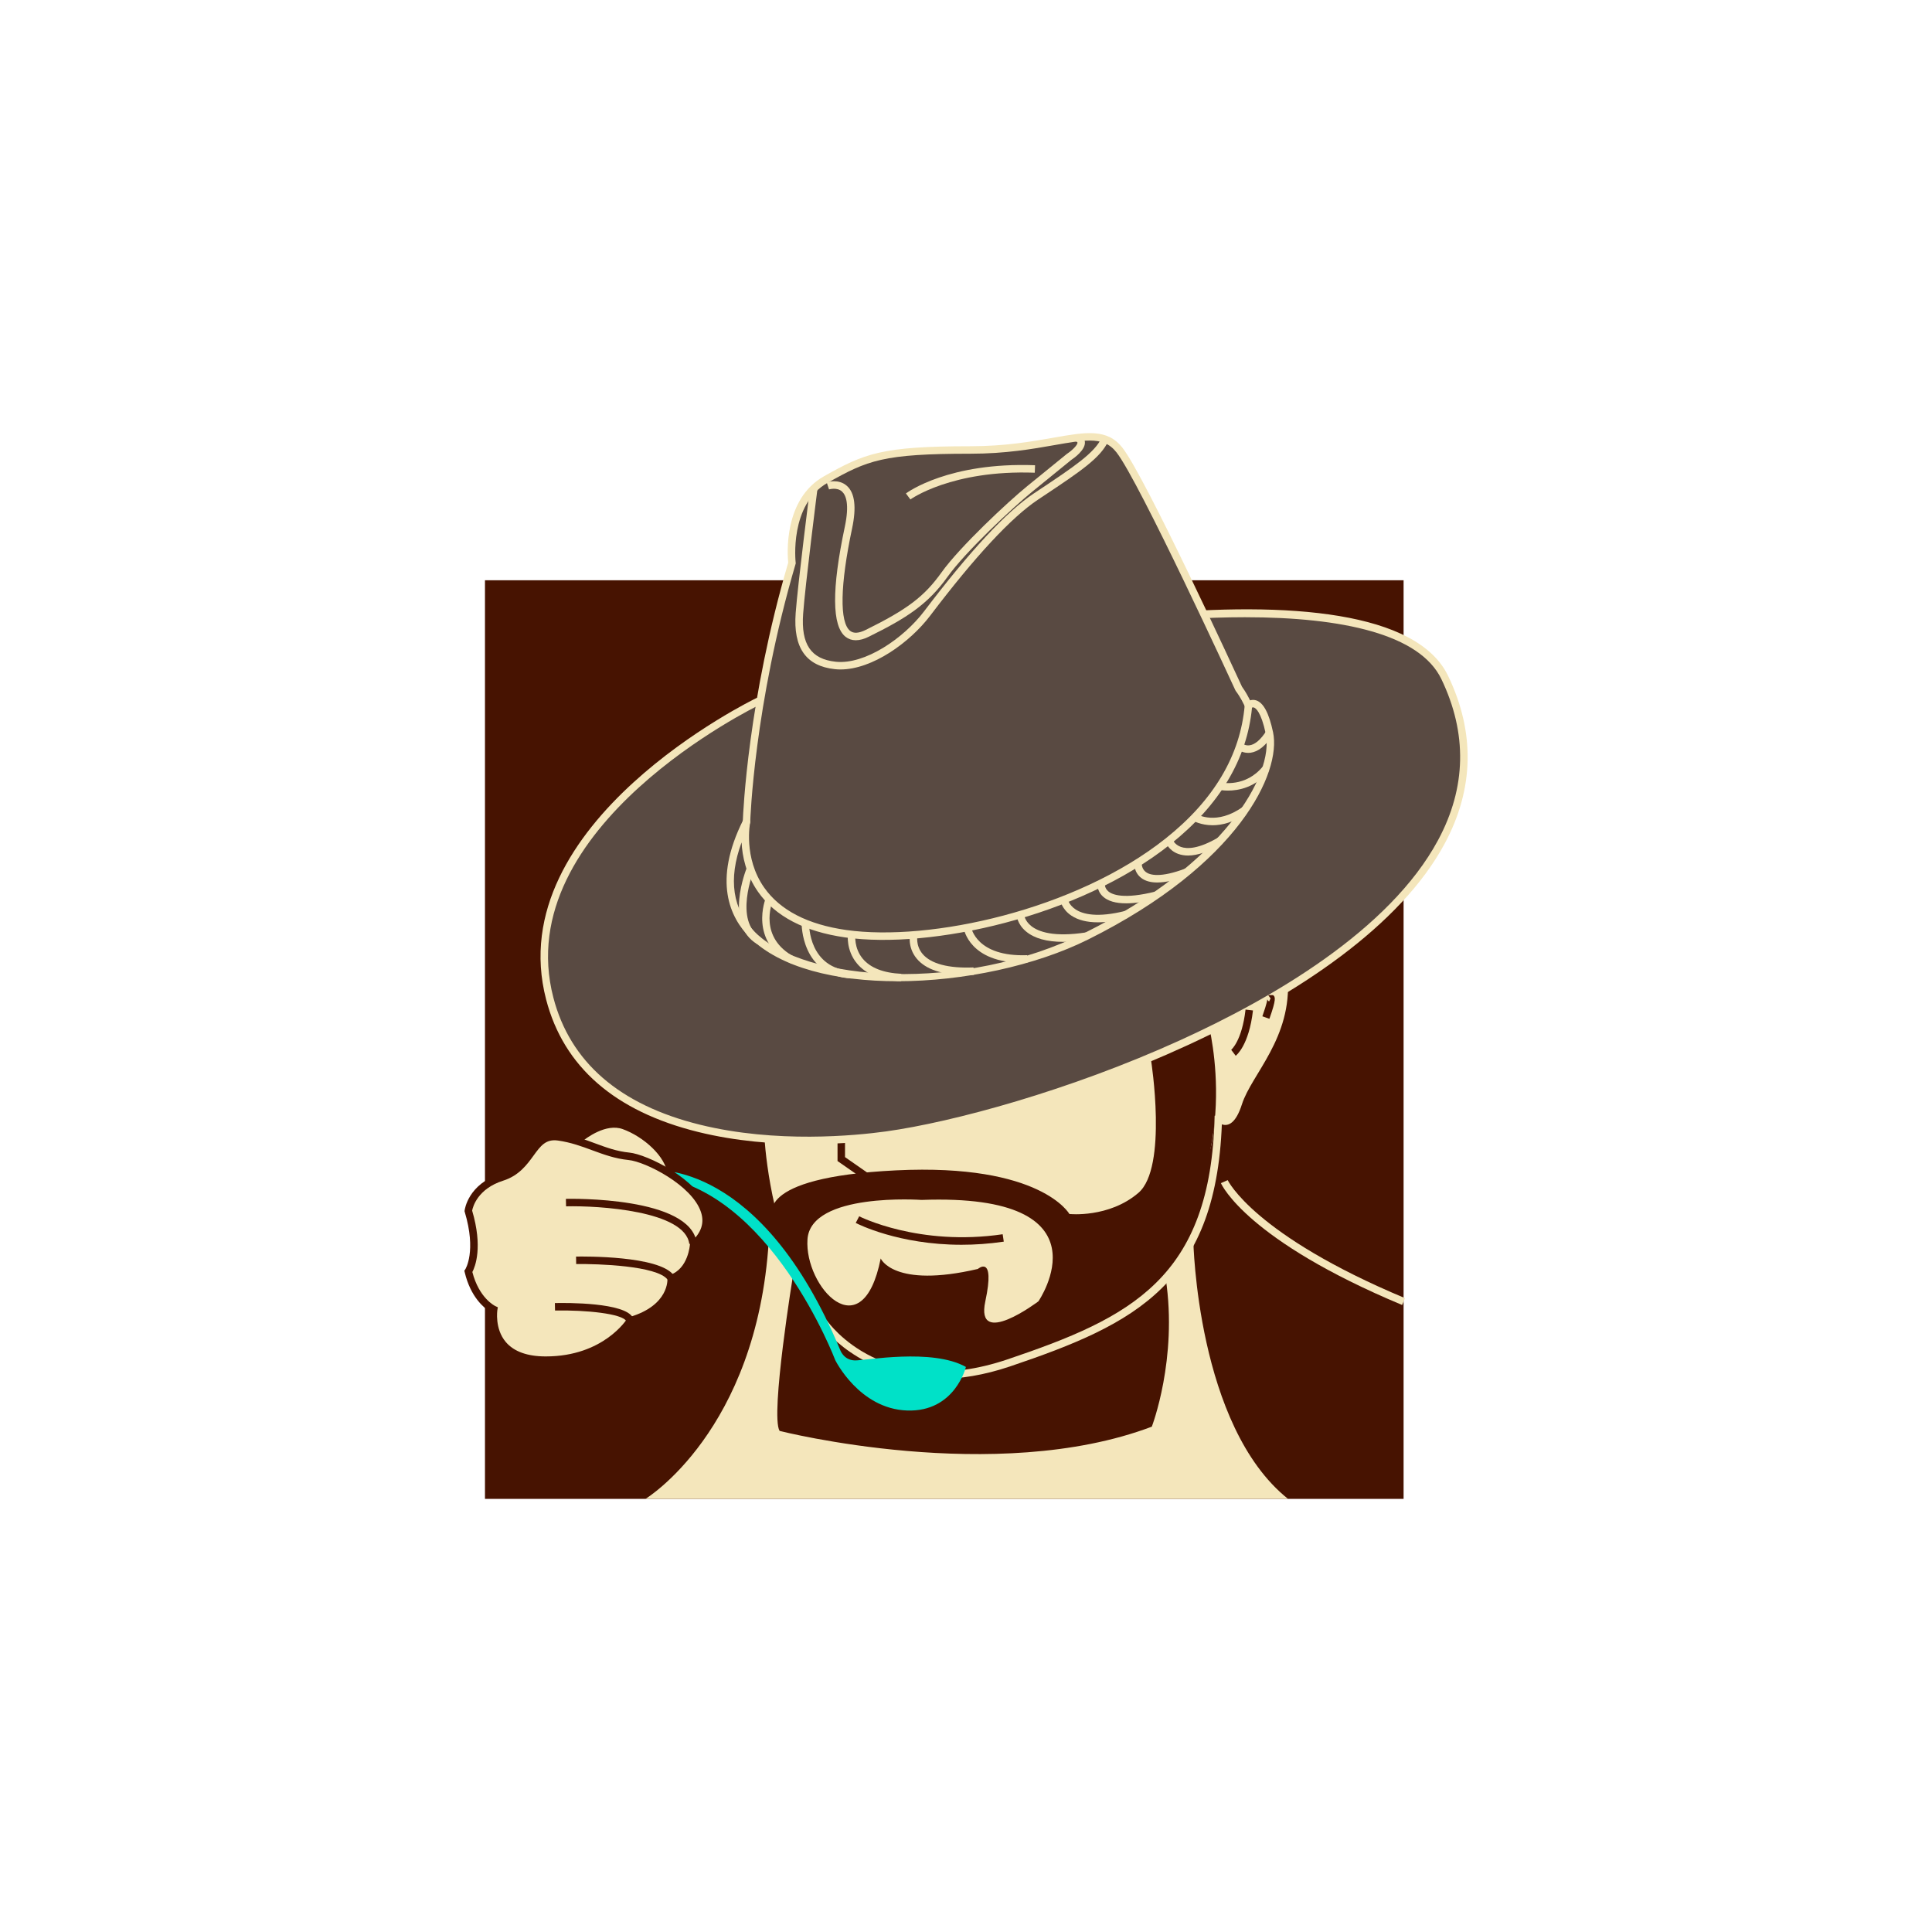
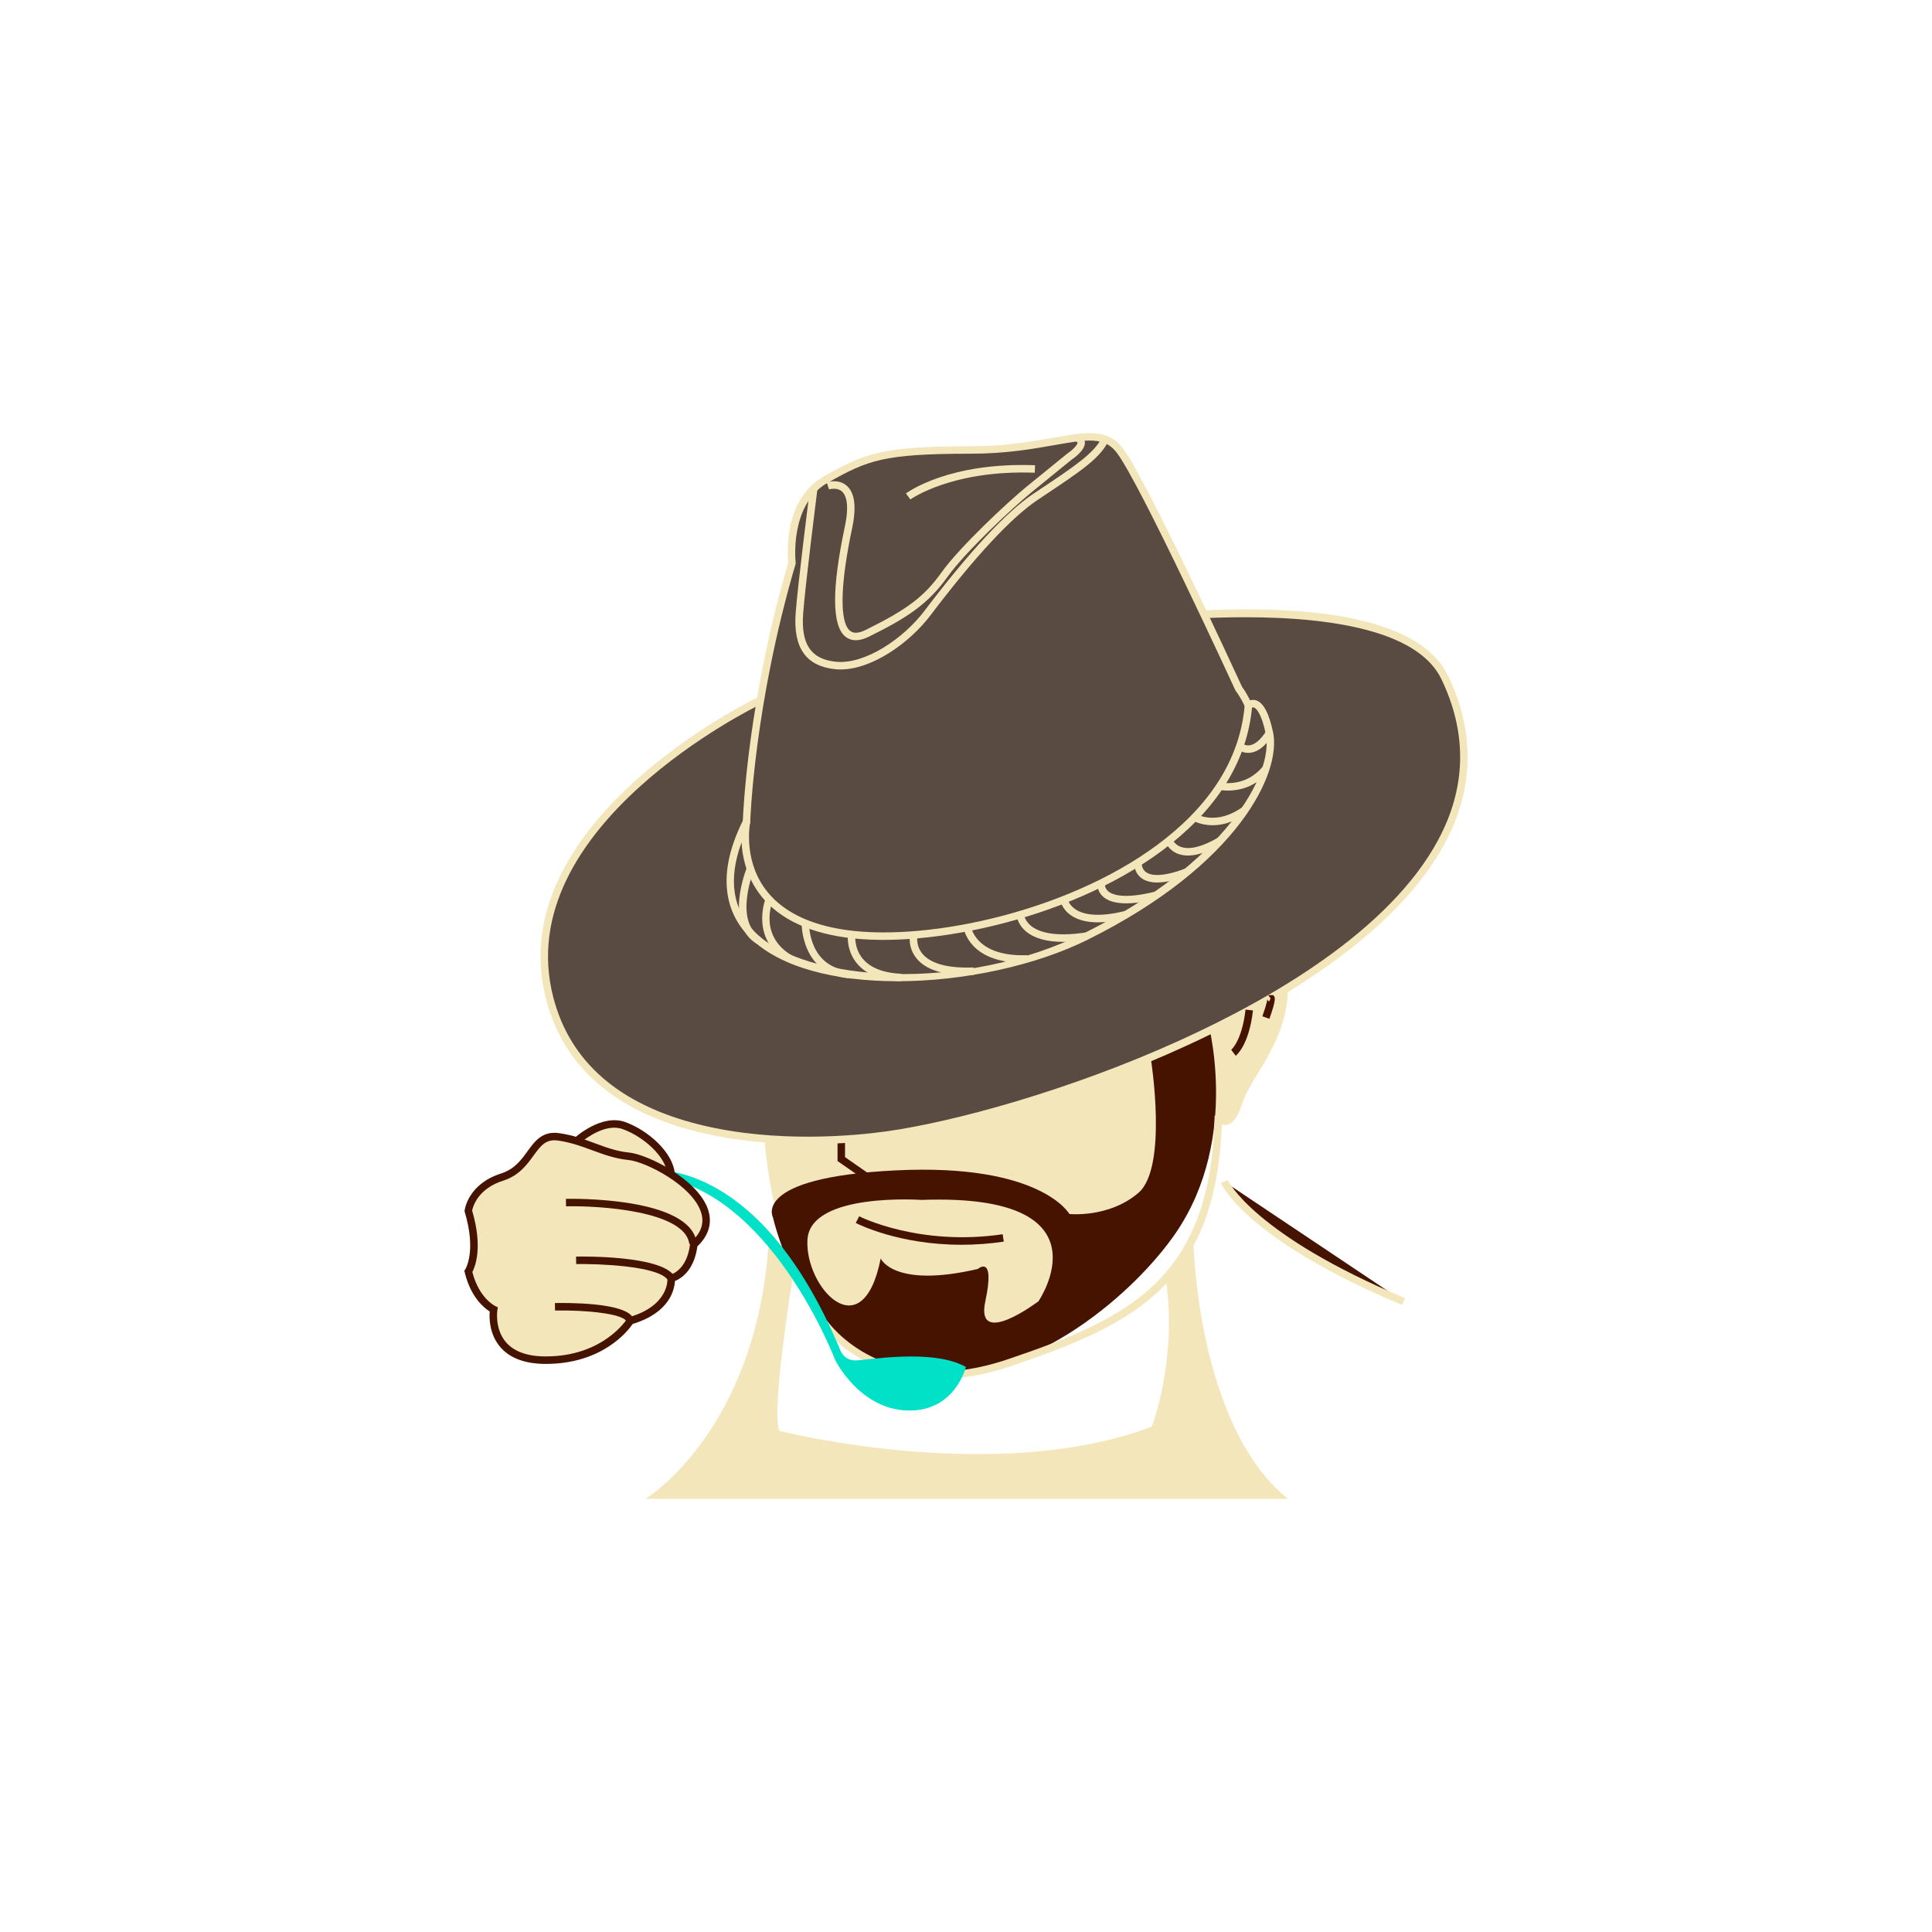
<svg xmlns="http://www.w3.org/2000/svg" version="1.1" id="Layer_1" x="0px" y="0px" width="648px" height="648px" viewBox="0 0 648 648" style="enable-background:new 0 0 648 648;" xml:space="preserve">
  <style type="text/css">
	.st0{fill:#F4E6BB;}
	.st1{fill:#471301;}
	.st2{fill:#594A42;}
	.st3{fill:#00E1C8;}
</style>
  <g>
-     <rect x="162.66" y="194.62" class="st1" width="308.11" height="308.11" />
    <path class="st0" d="M256.18,377.9c0,0,1.95,85.1,60.53,79.83c58.57-5.27,95.83-68.36,89.68-83.48c0,0,6.05,9.01,10.16-3.87   c3.22-10.09,16.85-22.19,15.35-42.55c-2.36-32.12-105.34-11.81-105.34-11.81S225.48,333.97,256.18,377.9z" />
    <g>
      <polygon class="st1" points="292.31,397.35 280.91,389.42 280.91,365.14 283.42,365.14 283.42,388.1 293.74,395.29   " />
    </g>
    <path class="st1" d="M404.74,341.05c0,0-17.71-10.86-18.66,14.64c0,0,5.67,35.9-4.25,44.4c-9.92,8.5-23.15,7.09-23.15,7.09   s-9.45-17.01-58.1-14.64s-41.33,15.77-41.33,15.77s11.39,50.99,49.75,53.28c38.35,2.28,72.44-29.22,85.27-47.92   C416.55,381.2,404.74,341.05,404.74,341.05z M348.29,436.47c0,0-21.26,16.06-17.81,0c3.44-16.06-2.5-10.86-2.5-10.86   c-28.34,6.61-32.59-3.52-32.59-3.52c-6.14,30.96-25.62,9.47-24.56-6.4c1.06-15.87,38.26-13.23,38.26-13.23   C373.33,400.1,348.29,436.47,348.29,436.47z" />
    <g>
      <path class="st1" d="M322.49,417.5c-21.05,0-34.78-6.96-35.47-7.32l1.15-2.23c0.2,0.1,20.09,10.16,48.13,6.02l0.37,2.48    C331.66,417.19,326.91,417.5,322.49,417.5z" />
    </g>
    <g>
      <path class="st2" d="M484.57,227.21c-19.33-40.21-164.02-15.98-230.28,8.03c0,0-85.29,40.57-69.91,99.67    c13.23,50.83,82.72,49.99,112.9,45.82C357.25,372.44,525.9,313.18,484.57,227.21z" />
      <path class="st0" d="M270.91,383.76c-11.12,0-24.05-0.96-36.73-4.09c-27.97-6.9-45.13-21.85-51.01-44.44    c-15.46-59.42,69.72-100.71,70.58-101.12c60.06-21.77,211.26-50.48,231.94-7.44c9.11,18.95,8.74,37.88-1.12,56.25    c-29.62,55.19-138.25,92.3-187.12,99.06C292.15,382.71,282.52,383.76,270.91,383.76z M417.55,207.02    c-51.81,0-121.16,14.31-162.83,29.41c-0.73,0.35-84.06,40.76-69.12,98.17c5.63,21.63,22.17,35.98,49.18,42.63    c25.5,6.29,52.09,3.67,62.33,2.26c22.5-3.11,61.79-13.79,98.84-30.65c30.42-13.84,70.1-36.71,86.41-67.1    c9.46-17.62,9.82-35.78,1.08-53.97l0,0C476.24,212.78,450.42,207.02,417.55,207.02z" />
    </g>
    <g>
      <path class="st2" d="M250.38,275.63c0,0,1.08-38.62,15.25-86.8c0,0-2.48-20.19,11.34-27.99s19.49-9.92,48.54-9.92    s42.16-9.92,49.95,0s40.03,80.07,40.03,80.07s13.46,17.01,0,35.43c-13.46,18.42-49.95,45.35-69.44,47.47    S231.23,334.44,250.38,275.63z" />
      <path class="st0" d="M297.96,319.5c-18.49,0-36.99-2.94-45.86-13.56c-6.13-7.34-7.13-17.62-2.96-30.53    c0.11-2.96,1.74-40.7,15.23-86.69c-0.26-2.56-1.68-21.26,11.99-28.97c13.58-7.66,19.3-10.08,49.15-10.08    c11.58,0,20.58-1.59,27.8-2.86c10.85-1.91,18.02-3.17,23.14,3.34c7.71,9.81,38.16,75.92,40.13,80.19    c1.24,1.67,13.16,18.7-0.07,36.81c-13.98,19.12-50.59,45.83-70.31,47.98c-1.71,0.19-4.01,0.5-6.77,0.88    C329.64,317.35,313.8,319.5,297.96,319.5z M365.51,147.76c-3.14,0-6.97,0.68-11.77,1.52c-7.32,1.29-16.44,2.9-28.24,2.9    c-29.32,0-34.49,2.18-47.92,9.76c-12.91,7.28-10.73,26.55-10.71,26.74l0.03,0.26l-0.07,0.25c-13.96,47.46-15.19,86.09-15.2,86.48    l-0.06,0.35c-3.95,12.12-3.12,21.64,2.45,28.31c15.57,18.66,64.27,12.03,85.06,9.2c2.78-0.38,5.11-0.69,6.83-0.88    c18.81-2.05,55.16-28.63,68.56-46.96c12.72-17.41,0.55-33.24,0.03-33.91l-0.15-0.25c-0.32-0.7-32.26-70.12-39.88-79.81    C372.16,148.77,369.35,147.76,365.51,147.76z" />
    </g>
    <g>
      <path class="st0" d="M281.91,224.54c-0.64,0-1.26-0.03-1.88-0.1c-9.71-1.03-14.02-7.18-13.16-18.8c0.7-9.59,4.77-41.58,4.81-41.9    l2.49,0.32c-0.04,0.32-4.1,32.24-4.79,41.77c-0.75,10.27,2.62,15.24,10.92,16.12c9.78,1.04,22.75-7.82,29.69-16.97    c15.23-20.09,27.6-33.38,36.8-39.51l1.88-1.25c11.25-7.49,18.68-12.44,20.79-17.4l2.31,0.98c-2.4,5.66-9.67,10.49-21.71,18.51    l-1.88,1.25c-8.96,5.97-21.13,19.07-36.19,38.94C305.13,215.53,292.57,224.54,281.91,224.54z" />
    </g>
    <g>
      <path class="st0" d="M305.35,167.52l-1.5-2.02c0.58-0.43,14.46-10.54,43.31-9.46l-0.09,2.51    C319.24,157.53,305.48,167.42,305.35,167.52z" />
    </g>
    <g>
      <path class="st0" d="M287.03,214.74c-1.29,0-2.43-0.38-3.4-1.14c-4.62-3.59-4.71-16-0.28-36.9c1.62-7.63,0.38-10.65-0.95-11.85    c-1.69-1.52-4.32-0.7-4.34-0.7l-0.79-2.38c0.16-0.06,4-1.3,6.79,1.2c2.66,2.37,3.24,7.17,1.74,14.25    c-4.04,19.03-4.27,31.57-0.64,34.39c1.18,0.92,2.89,0.81,5.24-0.35c13.93-6.88,19.63-11.2,25.39-19.27    c6.13-8.58,22.21-23.62,28.75-28.94l13.28-10.8c1.79-1.18,3.63-3.01,3.57-3.79c-0.01-0.18-0.34-0.38-0.64-0.52l1.02-2.29    c1.64,0.73,2.05,1.82,2.11,2.61c0.22,2.72-3.79,5.48-4.59,6.01l-13.18,10.73c-6.45,5.25-22.29,20.05-28.29,28.45    c-6.63,9.28-13.77,13.86-26.33,20.06C289.87,214.33,288.37,214.74,287.03,214.74z" />
    </g>
    <g>
      <path class="st1" d="M410.65,396.32c0,0,8.16,18.49,60.12,40.22" />
      <path class="st0" d="M470.28,437.7c-51.83-21.67-60.44-40.1-60.78-40.87l2.29-1.01l-1.15,0.51l1.14-0.51    c0.08,0.18,8.8,18.39,59.46,39.58L470.28,437.7z" />
    </g>
    <g>
      <path class="st2" d="M250.38,275.63c0,0-6.71,31.88,33.32,37.55s130.12-19.18,135.03-76.55c0,0,4.2-4.23,7.03,9.23    c2.83,13.46-12.4,43.73-61.29,68.1C315.58,338.34,221.31,333.73,250.38,275.63z" />
      <path class="st0" d="M300.98,329.11c-20.55,0-39.32-4.47-49.49-14.66c-6.67-6.68-12.47-18.93-2.24-39.39    c0.28-0.56,0.95-0.82,1.53-0.62c0.6,0.21,0.95,0.82,0.82,1.44c-0.02,0.12-2.34,11.78,4.71,21.82c5.35,7.61,14.62,12.4,27.56,14.23    c27.99,3.96,76.89-6.66,107.13-30.74c16.13-12.84,25.04-27.88,26.48-44.67c0.02-0.29,0.15-0.57,0.36-0.78    c0.53-0.54,1.85-1.32,3.4-0.86c2.5,0.74,4.38,4.25,5.75,10.72c2.85,13.51-11.46,44.32-61.96,69.48    C347.32,323.92,323.12,329.11,300.98,329.11z M248.73,282.54c-4.57,12.42-3.06,22.54,4.54,30.14    c16.7,16.73,69.78,20.53,110.65,0.16c46.61-23.23,63.51-53,60.62-66.72c-1.58-7.51-3.45-8.65-3.98-8.82    c-0.24-0.08-0.46-0.04-0.63,0.03c-1.65,17.27-10.86,32.69-27.36,45.83c-30.76,24.49-80.54,35.29-109.04,31.26    c-13.67-1.94-23.52-7.08-29.28-15.3C250.18,293.32,248.96,287.14,248.73,282.54z" />
    </g>
    <g>
      <path class="st1" d="M414.46,354.11l-1.51-2c0.04-0.03,3.59-2.95,4.81-13.49l2.49,0.29C418.89,350.7,414.64,353.97,414.46,354.11z" />
    </g>
    <g>
      <path class="st1" d="M425.76,341.71l-2.36-0.84c1.66-4.69,1.67-5.67,1.66-5.76c0.01,0.16,0.17,0.57,0.61,0.78l0.49-1.03l-0.81-1.1    l1.63,0C427.76,334.34,428.13,335.04,425.76,341.71z" />
    </g>
    <g>
      <path class="st0" d="M253.95,316.65c-11.12-6.59-3.73-24.98-3.41-25.76l2.32,0.95c-0.07,0.17-6.9,17.16,2.36,22.65L253.95,316.65z" />
    </g>
    <g>
      <path class="st0" d="M265.52,323.28c-14.56-7.52-8.74-21.91-8.68-22.05l2.32,0.97c-0.21,0.5-4.96,12.42,7.52,18.86L265.52,323.28z" />
    </g>
    <g>
      <path class="st0" d="M285.57,328.2c-16.91-0.99-16.7-18.37-16.7-18.55l2.51,0.06c-0.01,0.62-0.14,15.14,14.33,15.99L285.57,328.2z" />
    </g>
    <g>
      <path class="st0" d="M302.18,329.13c-6.76-0.33-11.72-2.34-14.75-5.98c-3.71-4.46-3.06-9.66-3.03-9.88l2.49,0.33    c-0.01,0.04-0.52,4.38,2.49,7.97c2.57,3.06,6.91,4.76,12.92,5.05L302.18,329.13z" />
    </g>
    <g>
      <path class="st0" d="M324.21,327.03c-8.08,0-13.71-1.85-16.75-5.52c-3.19-3.84-2.23-8.18-2.19-8.36l2.45,0.56l-1.22-0.28    l1.23,0.28c-0.03,0.14-0.7,3.37,1.7,6.24c2.78,3.31,8.69,4.88,17.1,4.53l0.1,2.51C325.8,327.01,324.99,327.03,324.21,327.03z" />
    </g>
    <g>
      <path class="st0" d="M343.02,322.91c-17.79,0-19.75-11.18-19.82-11.67l2.48-0.4c0.07,0.41,1.85,10.15,18.85,9.53l0.09,2.51    C344.07,322.9,343.54,322.91,343.02,322.91z" />
    </g>
    <g>
      <path class="st0" d="M356.59,315.9c-5.46,0-9.62-1.15-12.4-3.44c-3.08-2.53-3.23-5.55-3.24-5.68l2.51-0.1l-1.25,0.05l1.25-0.06    c0.01,0.08,0.16,2.11,2.4,3.91c2.38,1.91,7.51,3.84,18.43,2.15l0.38,2.48C361.72,315.67,359.02,315.9,356.59,315.9z" />
    </g>
    <g>
      <path class="st0" d="M368.19,309.35c-3.64,0-6.6-0.75-8.85-2.25c-3.23-2.15-3.71-5.08-3.72-5.2l2.48-0.39    c0.01,0.08,0.38,2.04,2.71,3.55c2.35,1.53,7.14,2.85,16.66,0.45l0.61,2.43C374.36,308.88,371.07,309.35,368.19,309.35z" />
    </g>
    <g>
      <path class="st0" d="M377.71,302.98c-3.5,0-6.1-0.75-7.76-2.26c-2.23-2.02-1.87-4.58-1.86-4.69l2.48,0.37l-1.24-0.18l1.24,0.17    c0,0.06-0.15,1.42,1.1,2.52c1.35,1.19,5.22,2.79,15.93,0.11l0.61,2.43C384.1,302.47,380.6,302.98,377.71,302.98z" />
    </g>
    <g>
      <path class="st0" d="M388.13,295.99c-2.23,0-4.01-0.5-5.34-1.51c-2.63-2-2.37-5.14-2.36-5.27l2.5,0.23l-1.25-0.12l1.25,0.11    c0,0.08-0.12,1.93,1.41,3.07c1.28,0.96,4.72,2.06,13.41-1.25l0.89,2.35C394.45,295.2,390.94,295.99,388.13,295.99z" />
    </g>
    <g>
      <path class="st0" d="M398.47,286.95c-1.2,0-2.31-0.19-3.32-0.56c-3.26-1.2-4.22-3.93-4.26-4.04l2.37-0.83    c0.03,0.07,0.67,1.77,2.82,2.54c2.03,0.72,5.86,0.76,12.59-3.2l1.27,2.16C405.5,285.64,401.66,286.95,398.47,286.95z" />
    </g>
    <g>
      <path class="st0" d="M406.71,276.79c-3.97,0-6.49-1.49-6.67-1.6l1.3-2.14c0.27,0.16,6.71,3.87,15.48-2.41l1.46,2.04    C413.81,275.87,409.81,276.79,406.71,276.79z" />
    </g>
    <g>
      <path class="st0" d="M411.86,265.17c-1.73,0-2.88-0.25-3.01-0.28l0.55-2.45c0.34,0.08,8.42,1.75,14.21-5.43l1.96,1.58    C421.04,264.19,415.3,265.17,411.86,265.17z" />
    </g>
    <g>
      <path class="st0" d="M418.65,252.52c-2.21,0-3.62-1.25-3.69-1.31l1.69-1.86l-0.84,0.93l0.83-0.94c0.04,0.04,1.03,0.86,2.52,0.63    c1.8-0.26,3.72-1.92,5.54-4.77l2.11,1.35c-2.28,3.58-4.76,5.57-7.37,5.92C419.17,252.5,418.91,252.52,418.65,252.52z" />
    </g>
    <path class="st0" d="M400.25,416.23c0,0,1.17,62.06,31.76,86.5H216.5c0,0,37.33-22.65,41.34-86.5l8.26,10.75   c0,0-7.82,47.75-4.62,52.95c0,0,72.37,18.42,124.84-1.42c0,0,8.74-22.67,4.67-49.67L400.25,416.23z" />
    <g>
      <path class="st0" d="M315.1,462.48c-26.93,0-39.66-17.94-39.82-18.16l2.07-1.43c0.77,1.11,19.27,26.99,60.6,13.04    c41.18-13.91,68.26-27.11,69.44-81.71l2.51,0.05c-1.22,56.24-28.96,69.79-71.15,84.04C329.91,461.29,322.03,462.48,315.1,462.48z" />
    </g>
    <path class="st3" d="M219.29,392.54c0,0,35.91-3.62,62.45,60.09c0,0,1.1,3.57,4.99,3.66c3.41,0.08,25.92-4.18,37.24,2.19   c0,0-3.65,15.16-19.72,14.61s-24.1-16.89-24.1-16.89s-21.9-57.84-61.13-61.74C219.02,394.47,212.34,396.65,219.29,392.54z" />
    <g>
      <path class="st0" d="M193.46,382.68c0,0,8.5-7.78,15.82-5.15s15.35,9.79,15.82,16.37S196.29,398.9,193.46,382.68z" />
      <path class="st1" d="M217.02,398.77c-8.78,0-22.75-4.16-24.8-15.88l-0.12-0.68l0.51-0.46c0.37-0.34,9.16-8.26,17.09-5.41    c7.6,2.73,16.13,10.18,16.65,17.46c0.09,1.19-0.38,4.05-6.55,4.81C218.96,398.71,218.03,398.77,217.02,398.77z M194.84,383.15    c2.41,10.36,16.97,13.92,24.66,12.97c2.63-0.32,4.42-1.2,4.36-2.14c-0.44-6.07-8.11-12.8-15-15.27    C203.31,376.7,196.73,381.6,194.84,383.15z" />
    </g>
    <g>
      <path class="st0" d="M157.09,426.45c0,0,4.25-6.15,0-20.32c0,0,0.94-8.03,11.34-11.34s9.75-14.78,18.89-13.5    c9.14,1.28,15.12,5.69,23.62,6.52c8.5,0.84,36.37,16.42,21.73,29.65c0,0-0.47,8.97-7.56,11.34c0,0,0.94,9.92-13.7,14.17    c0,0-8.03,13.23-28.34,13.23s-17.48-17.01-17.48-17.01S159.45,436.38,157.09,426.45z" />
      <path class="st1" d="M183.07,457.46c-6.95,0-12.11-1.92-15.33-5.72c-3.66-4.32-3.66-9.75-3.49-11.86    c-1.86-1.18-6.4-4.8-8.38-13.14l-0.13-0.54l0.31-0.45c0.09-0.14,3.79-6.05-0.17-19.25l-0.07-0.25l0.03-0.26    c0.04-0.36,1.17-8.87,12.2-12.39c4.5-1.43,6.73-4.5,8.88-7.46c2.45-3.37,4.97-6.87,10.57-6.08c4.6,0.64,8.38,2.04,12.05,3.4    c3.77,1.39,7.33,2.71,11.52,3.12c6,0.59,23.05,8.87,26.45,19.18c1.02,3.1,1.19,7.72-3.63,12.31c-0.22,2-1.41,9.01-7.51,11.61    c-0.14,2.77-1.67,10.58-14.16,14.38C210.6,446.41,202.03,457.46,183.07,457.46z M158.43,426.64    c2.25,8.75,7.47,11.31,7.69,11.42l0.85,0.4l-0.15,0.94c-0.01,0.06-0.96,6.26,2.84,10.73c2.72,3.2,7.23,4.82,13.4,4.82    c19.38,0,27.19-12.5,27.27-12.62l0.25-0.42l0.47-0.14c13.49-3.92,12.81-12.76,12.8-12.85l-0.1-0.99l0.95-0.31    c6.17-2.06,6.7-10.13,6.7-10.22l0.03-0.51l0.38-0.35c3.42-3.09,4.5-6.36,3.3-10c-2.97-9.01-18.59-16.91-24.31-17.47    c-4.51-0.44-8.39-1.88-12.14-3.26c-3.54-1.31-7.2-2.66-11.53-3.27c-4.09-0.57-5.81,1.8-8.19,5.07    c-2.17,2.98-4.86,6.7-10.15,8.38c-8.59,2.73-10.19,8.77-10.43,10.06C161.99,418.32,159.38,424.83,158.43,426.64z" />
    </g>
    <g>
      <path class="st1" d="M231.19,417.21c-1.43-11.09-30.34-12.87-41.33-12.6l-0.06-2.51c1.71-0.04,41.87-0.79,43.88,14.79    L231.19,417.21z" />
    </g>
    <g>
      <path class="st1" d="M223.88,429.15c-3.56-4.62-23.32-5.29-30.63-5.18l-0.04-2.51c2.81-0.05,27.7-0.3,32.67,6.16L223.88,429.15z" />
    </g>
    <g>
      <path class="st1" d="M210.05,443.12c-1.24-2.48-13.37-3.78-23.89-3.56l-0.05-2.51c3.92-0.09,23.6-0.23,26.18,4.94L210.05,443.12z" />
    </g>
  </g>
</svg>
